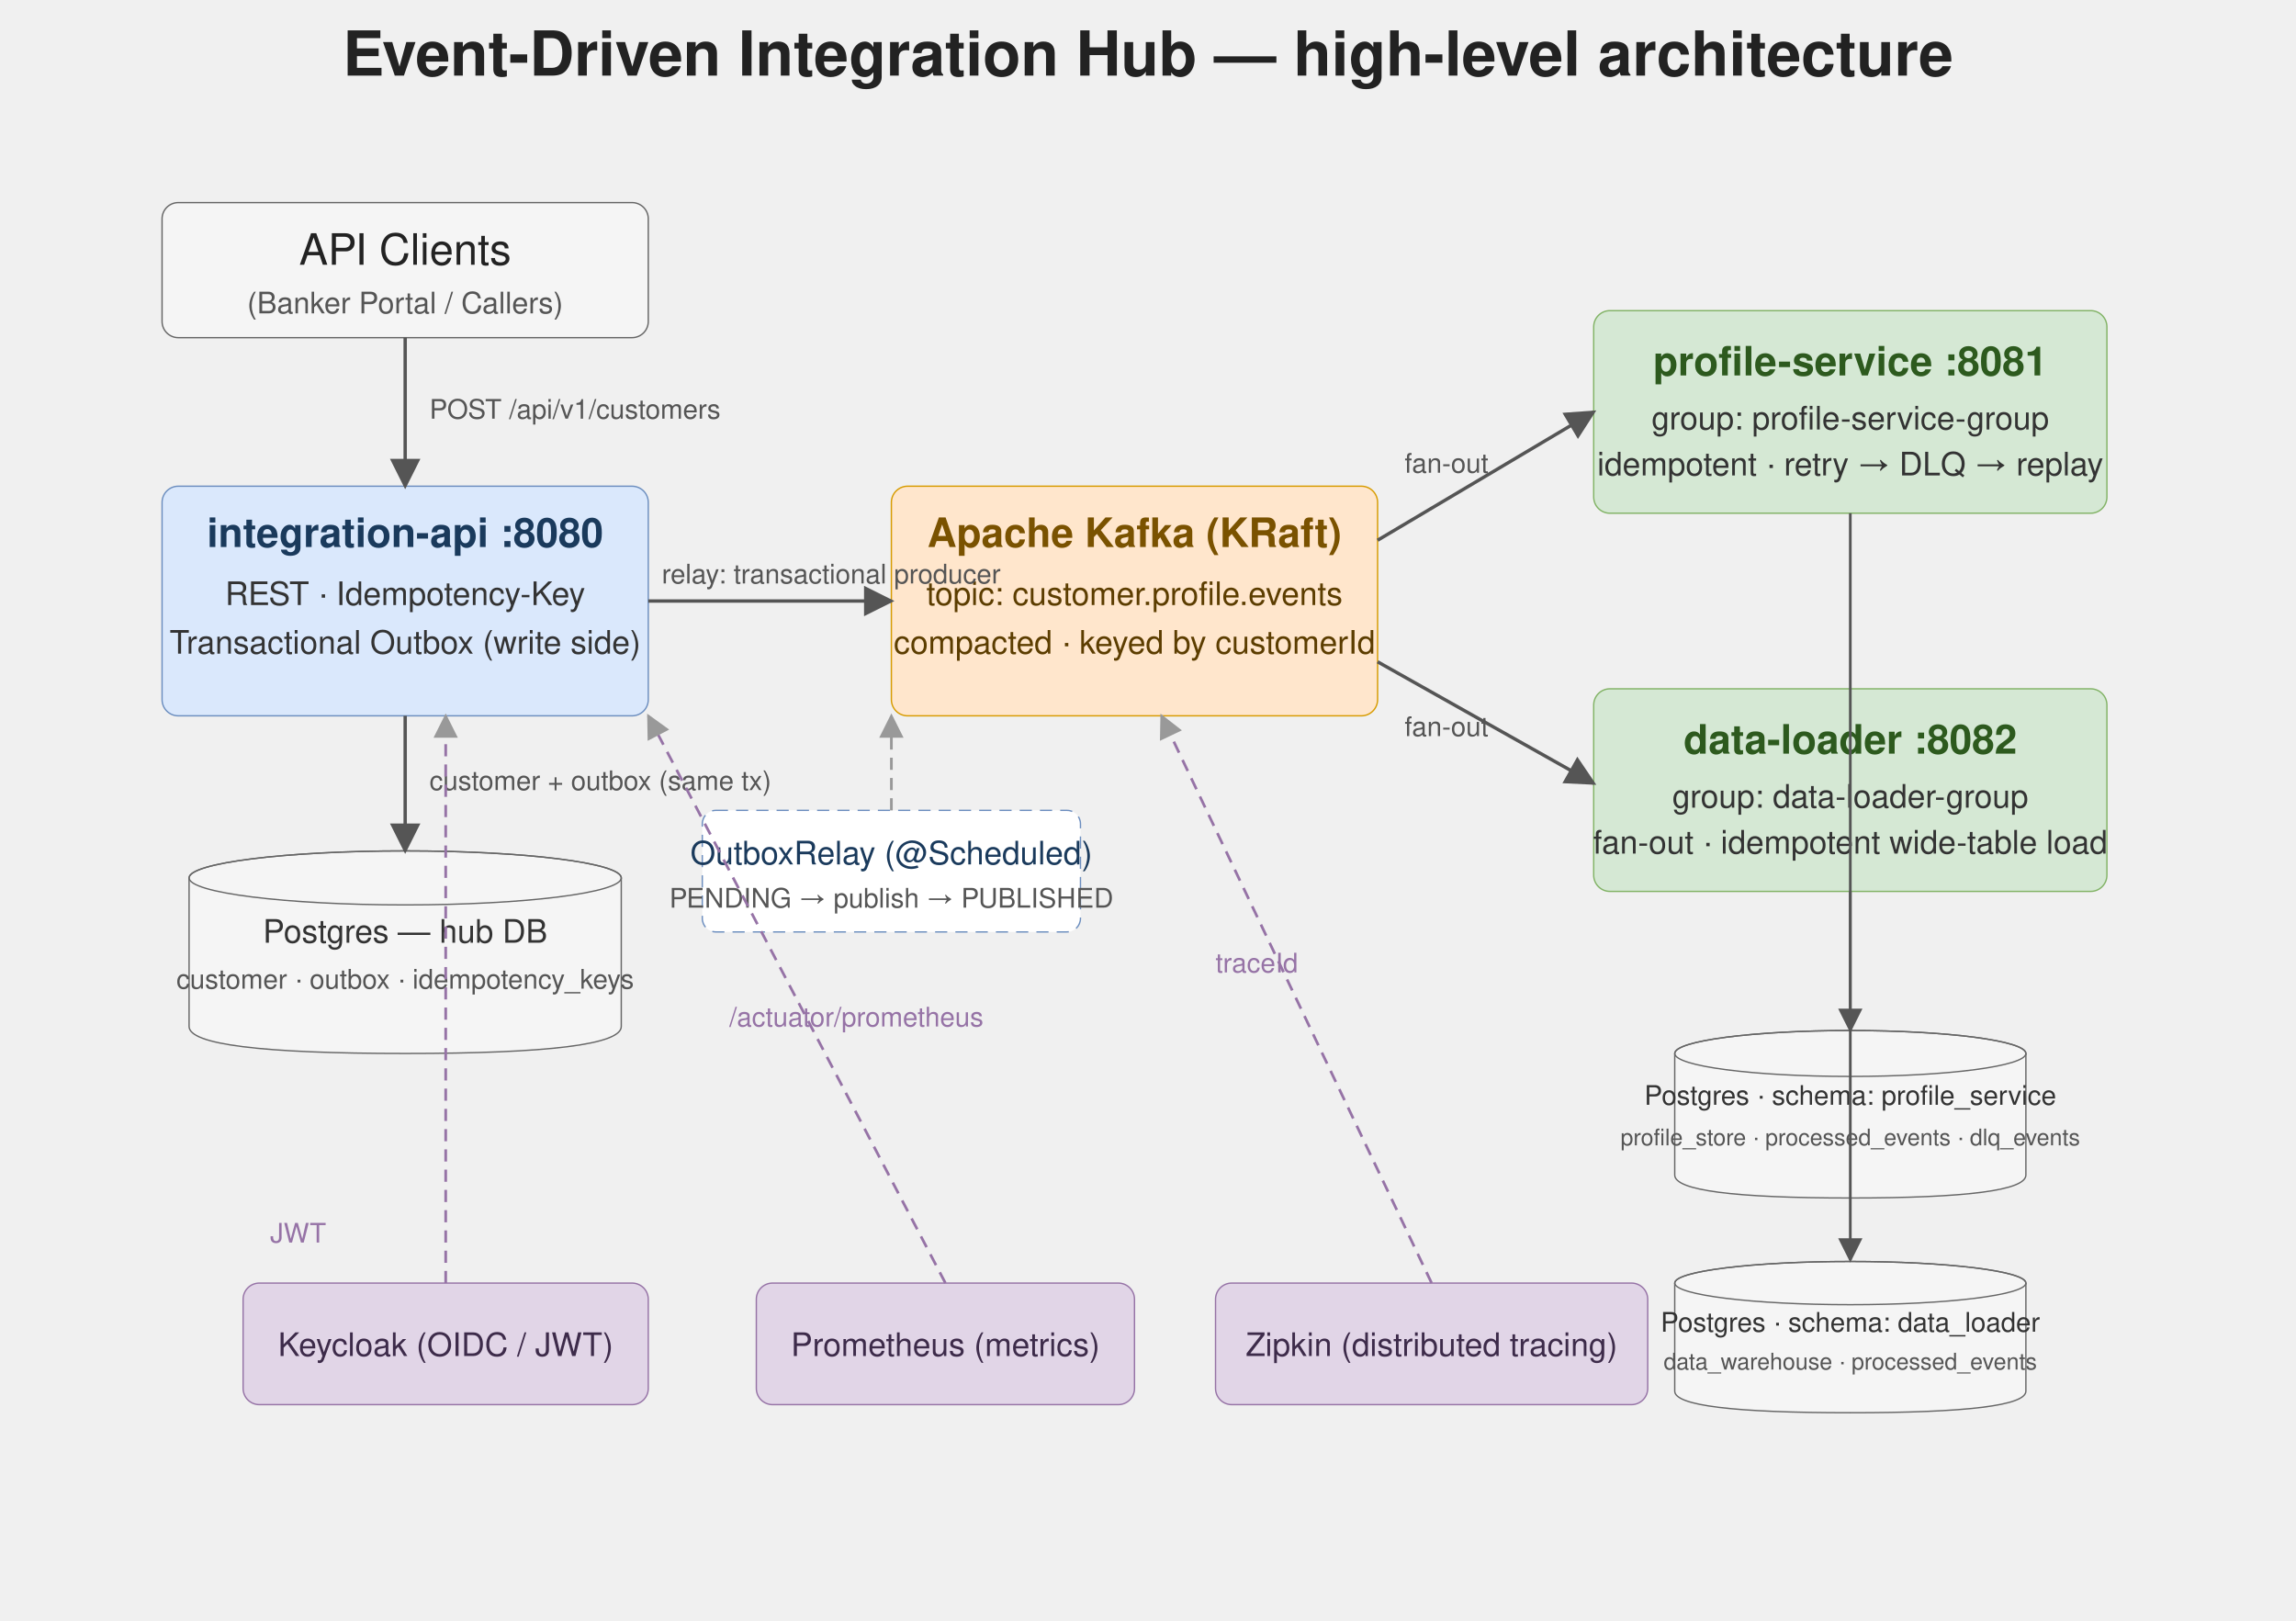
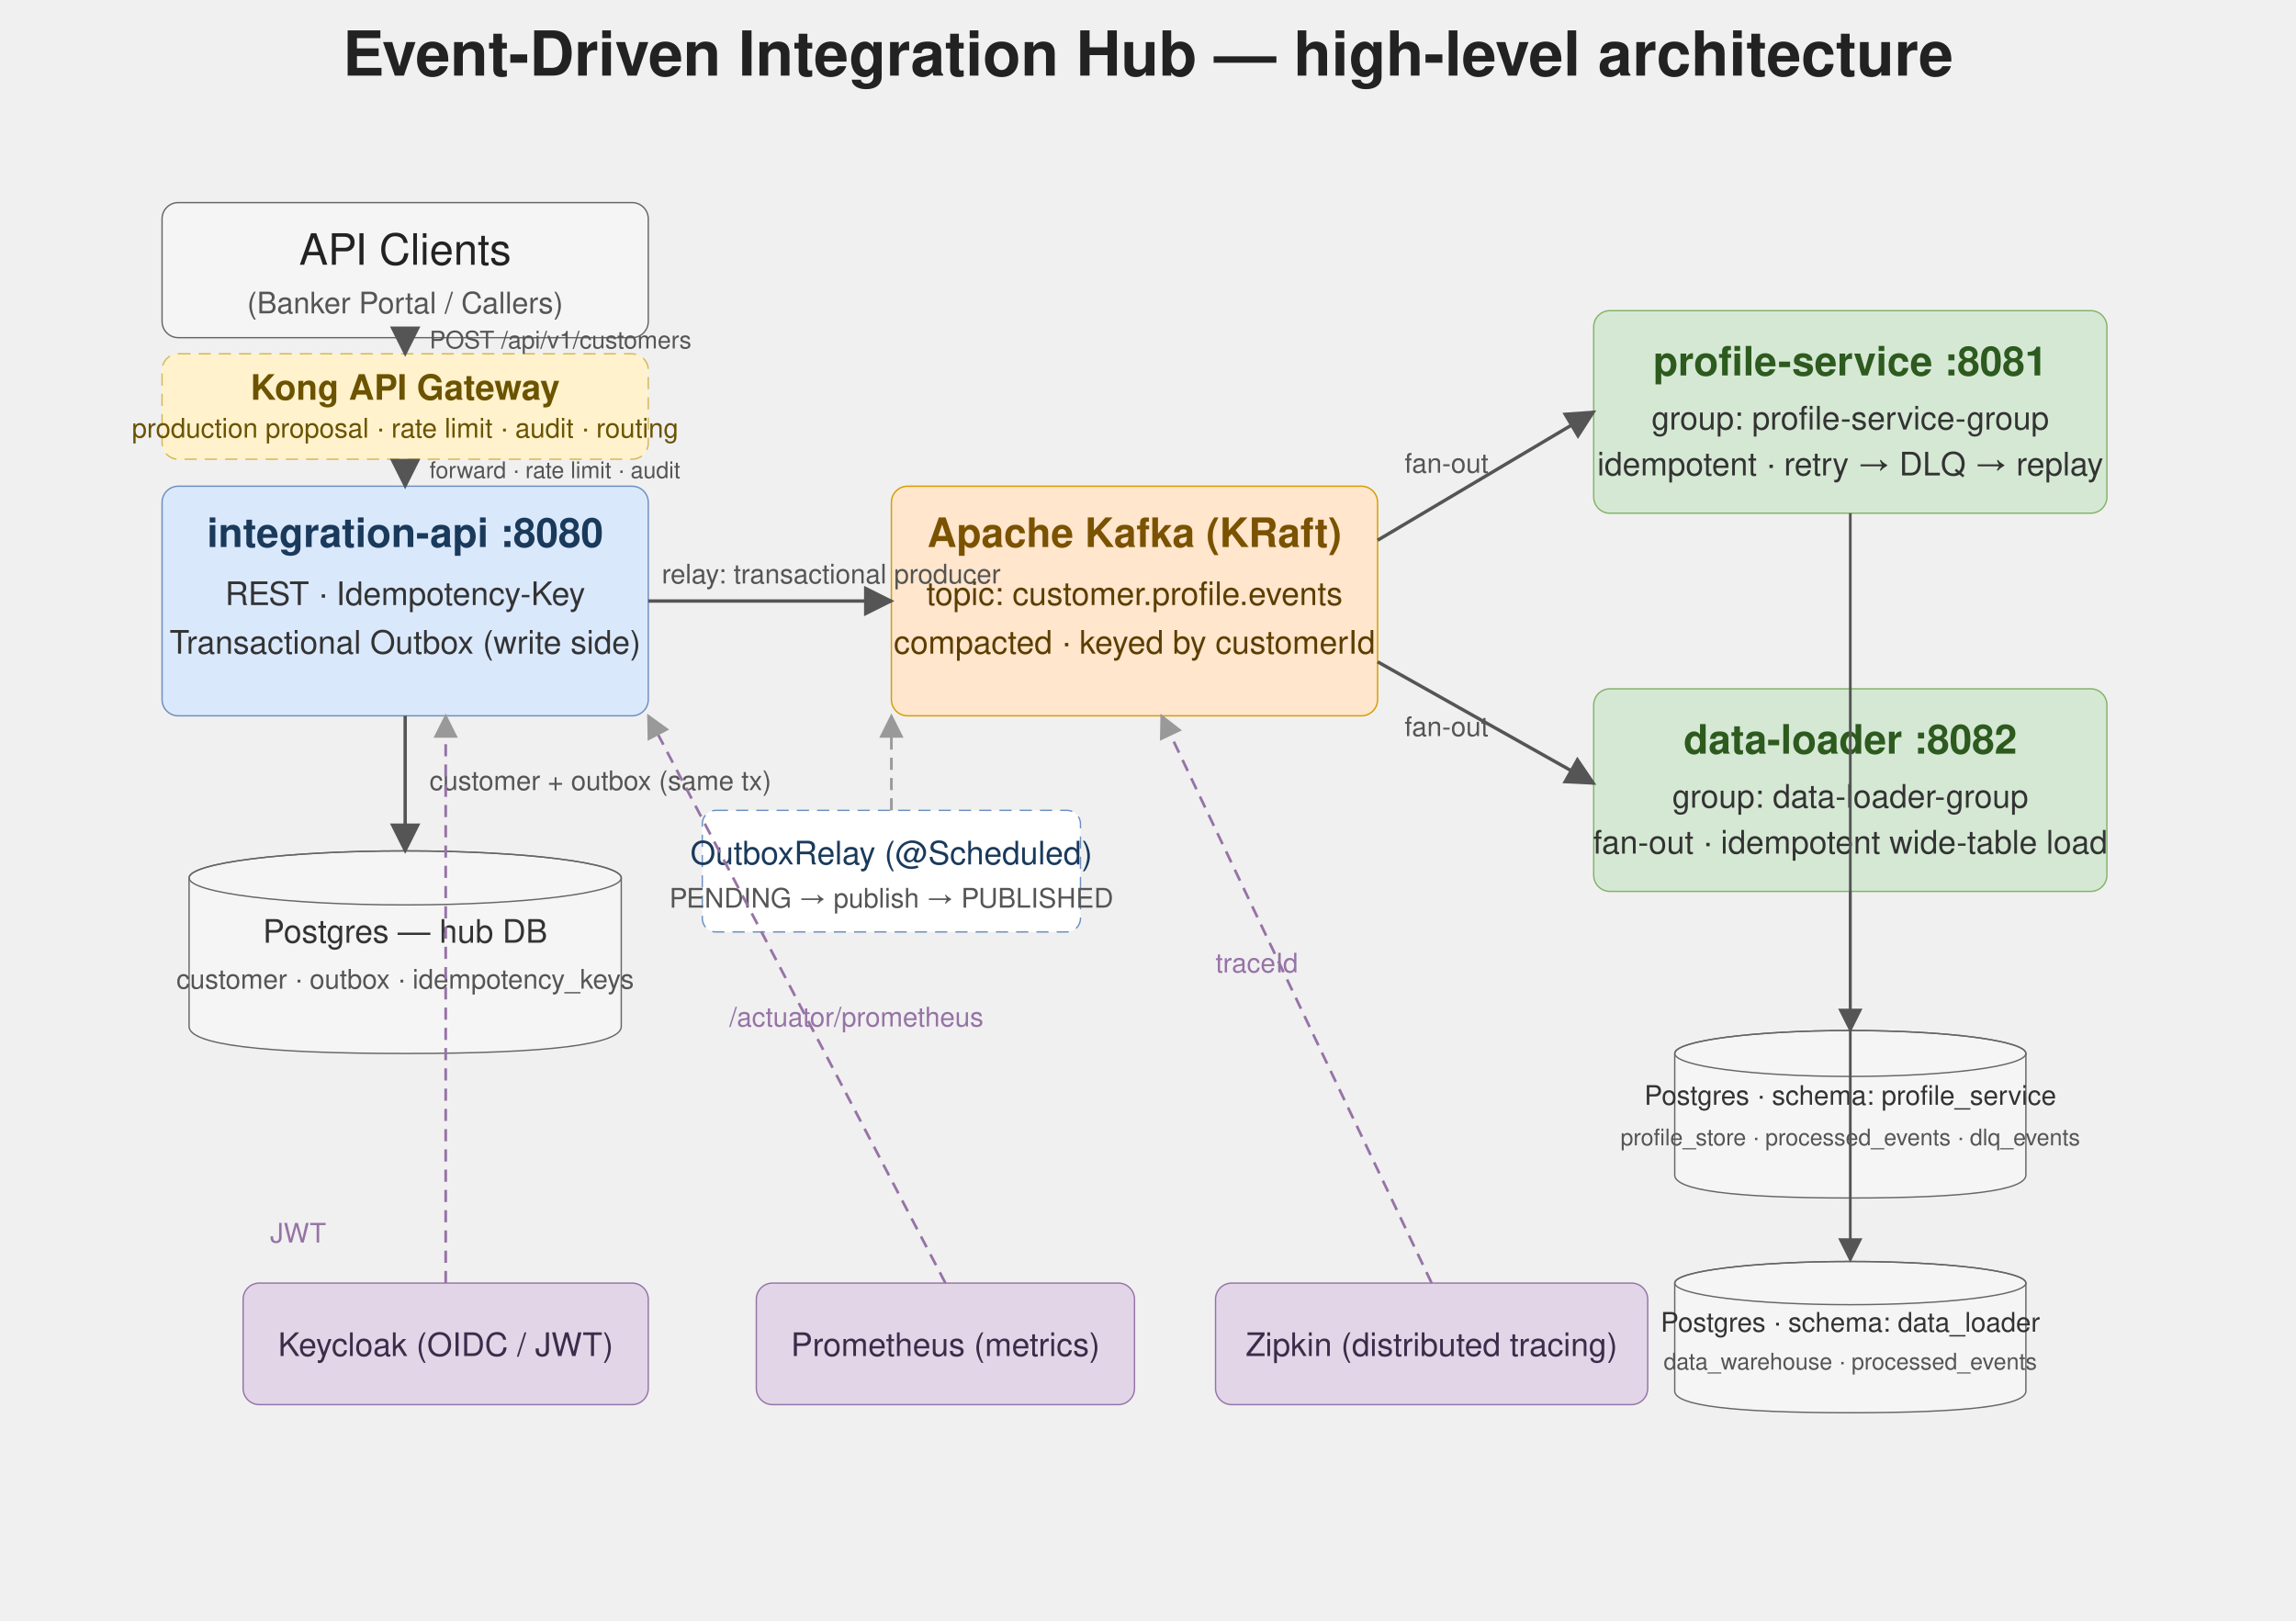
<svg xmlns="http://www.w3.org/2000/svg" viewBox="0 0 1700 1200" font-family="Segoe UI, Helvetica, Arial, sans-serif">
  <defs>
    <marker id="arrow" viewBox="0 0 10 10" refX="9" refY="5" markerWidth="9" markerHeight="9" orient="auto-start-reverse">
      <path d="M0,0 L10,5 L0,10 z" fill="#555" />
    </marker>
    <marker id="arrowDash" viewBox="0 0 10 10" refX="9" refY="5" markerWidth="9" markerHeight="9" orient="auto-start-reverse">
      <path d="M0,0 L10,5 L0,10 z" fill="#999" />
    </marker>
  </defs>
  <text x="850" y="56" text-anchor="middle" font-size="46" font-weight="bold" fill="#222">Event-Driven Integration Hub — high-level architecture</text>
  <rect x="120" y="150" width="360" height="100" rx="12" fill="#f5f5f5" stroke="#666" />
  <text x="300" y="196" text-anchor="middle" font-size="32" fill="#222">API Clients</text>
  <text x="300" y="232" text-anchor="middle" font-size="22" fill="#555">(Banker Portal / Callers)</text>
+   <rect x="120" y="262" width="360" height="78" rx="12" fill="#fff2cc" stroke="#d6b656" stroke-dasharray="9,6" />
+   <text x="300" y="296" text-anchor="middle" font-size="26" font-weight="bold" fill="#6b5300">Kong API Gateway</text>
+   <text x="300" y="324" text-anchor="middle" font-size="20" fill="#6b5300">production proposal · rate limit · audit · routing</text>
  <rect x="120" y="360" width="360" height="170" rx="12" fill="#dae8fc" stroke="#6c8ebf" />
  <text x="300" y="405" text-anchor="middle" font-size="30" font-weight="bold" fill="#1a3a5c">integration-api :8080</text>
  <text x="300" y="448" text-anchor="middle" font-size="24" fill="#333">REST · Idempotency-Key</text>
  <text x="300" y="484" text-anchor="middle" font-size="24" fill="#333">Transactional Outbox (write side)</text>
  <g>
    <ellipse cx="300" cy="650" rx="160" ry="20" fill="#f5f5f5" stroke="#666" />
    <path d="M140,650 L140,760 Q140,780 300,780 Q460,780 460,760 L460,650" fill="#f5f5f5" stroke="#666" />
    <ellipse cx="300" cy="650" rx="160" ry="20" fill="none" stroke="#666" />
    <text x="300" y="698" text-anchor="middle" font-size="24" fill="#333">Postgres — hub DB</text>
    <text x="300" y="732" text-anchor="middle" font-size="20" fill="#555">customer · outbox · idempotency_keys</text>
  </g>
  <rect x="660" y="360" width="360" height="170" rx="12" fill="#ffe6cc" stroke="#d79b00" />
  <text x="840" y="405" text-anchor="middle" font-size="30" font-weight="bold" fill="#7a5200">Apache Kafka (KRaft)</text>
  <text x="840" y="448" text-anchor="middle" font-size="24" fill="#5c3d00">topic: customer.profile.events</text>
  <text x="840" y="484" text-anchor="middle" font-size="24" fill="#5c3d00">compacted · keyed by customerId</text>
  <rect x="520" y="600" width="280" height="90" rx="10" fill="#ffffff" stroke="#6c8ebf" stroke-dasharray="9,6" />
  <text x="660" y="640" text-anchor="middle" font-size="24" fill="#1a3a5c">OutboxRelay (@Scheduled)</text>
  <text x="660" y="672" text-anchor="middle" font-size="20" fill="#555">PENDING → publish → PUBLISHED</text>
  <rect x="1180" y="230" width="380" height="150" rx="12" fill="#d5e8d4" stroke="#82b366" />
  <text x="1370" y="278" text-anchor="middle" font-size="30" font-weight="bold" fill="#2d5a1e">profile-service :8081</text>
  <text x="1370" y="318" text-anchor="middle" font-size="24" fill="#333">group: profile-service-group</text>
  <text x="1370" y="352" text-anchor="middle" font-size="24" fill="#333">idempotent · retry → DLQ → replay</text>
  <rect x="1180" y="510" width="380" height="150" rx="12" fill="#d5e8d4" stroke="#82b366" />
  <text x="1370" y="558" text-anchor="middle" font-size="30" font-weight="bold" fill="#2d5a1e">data-loader :8082</text>
  <text x="1370" y="598" text-anchor="middle" font-size="24" fill="#333">group: data-loader-group</text>
  <text x="1370" y="632" text-anchor="middle" font-size="24" fill="#333">fan-out · idempotent wide-table load</text>
  <g>
    <ellipse cx="1370" cy="780" rx="130" ry="17" fill="#f5f5f5" stroke="#666" />
    <path d="M1240,780 L1240,870 Q1240,887 1370,887 Q1500,887 1500,870 L1500,780" fill="#f5f5f5" stroke="#666" />
    <ellipse cx="1370" cy="780" rx="130" ry="17" fill="none" stroke="#666" />
    <text x="1370" y="818" text-anchor="middle" font-size="20" fill="#333">Postgres · schema: profile_service</text>
    <text x="1370" y="848" text-anchor="middle" font-size="17" fill="#555">profile_store · processed_events · dlq_events</text>
  </g>
  <g>
    <ellipse cx="1370" cy="950" rx="130" ry="16" fill="#f5f5f5" stroke="#666" />
    <path d="M1240,950 L1240,1030 Q1240,1046 1370,1046 Q1500,1046 1500,1030 L1500,950" fill="#f5f5f5" stroke="#666" />
    <ellipse cx="1370" cy="950" rx="130" ry="16" fill="none" stroke="#666" />
    <text x="1370" y="986" text-anchor="middle" font-size="20" fill="#333">Postgres · schema: data_loader</text>
    <text x="1370" y="1014" text-anchor="middle" font-size="17" fill="#555">data_warehouse · processed_events</text>
  </g>
  <rect x="180" y="950" width="300" height="90" rx="12" fill="#e1d5e7" stroke="#9673a6" />
  <text x="330" y="1004" text-anchor="middle" font-size="24" fill="#3d2b4a">Keycloak (OIDC / JWT)</text>
  <rect x="560" y="950" width="280" height="90" rx="12" fill="#e1d5e7" stroke="#9673a6" />
  <text x="700" y="1004" text-anchor="middle" font-size="24" fill="#3d2b4a">Prometheus (metrics)</text>
  <rect x="900" y="950" width="320" height="90" rx="12" fill="#e1d5e7" stroke="#9673a6" />
  <text x="1060" y="1004" text-anchor="middle" font-size="24" fill="#3d2b4a">Zipkin (distributed tracing)</text>
-   <line x1="300" y1="250" x2="300" y2="360" stroke="#555" stroke-width="2.5" marker-end="url(#arrow)" />
-   <text x="318" y="310" font-size="20" fill="#555">POST /api/v1/customers</text>
+   <line x1="300" y1="250" x2="300" y2="262" stroke="#555" stroke-width="2.5" marker-end="url(#arrow)" />
+   <text x="318" y="258" font-size="18" fill="#555">POST /api/v1/customers</text>
+   <line x1="300" y1="340" x2="300" y2="360" stroke="#555" stroke-width="2.5" marker-end="url(#arrow)" />
+   <text x="318" y="354" font-size="17" fill="#555">forward · rate limit · audit</text>
  <line x1="300" y1="530" x2="300" y2="630" stroke="#555" stroke-width="2.5" marker-end="url(#arrow)" />
  <text x="318" y="585" font-size="20" fill="#555">customer + outbox (same tx)</text>
  <path d="M480,445 L660,445" stroke="#555" stroke-width="2.5" fill="none" marker-end="url(#arrow)" />
  <text x="490" y="432" font-size="20" fill="#555">relay: transactional producer</text>
  <path d="M660,600 L660,530" stroke="#999" stroke-width="2" stroke-dasharray="9,6" fill="none" marker-end="url(#arrowDash)" />
  <path d="M1020,400 L1180,305" stroke="#555" stroke-width="2.5" fill="none" marker-end="url(#arrow)" />
  <text x="1040" y="350" font-size="20" fill="#555">fan-out</text>
  <path d="M1020,490 L1180,580" stroke="#555" stroke-width="2.5" fill="none" marker-end="url(#arrow)" />
  <text x="1040" y="545" font-size="20" fill="#555">fan-out</text>
  <path d="M1370,380 L1370,763" stroke="#555" stroke-width="2" fill="none" marker-end="url(#arrow)" />
  <path d="M1370,660 L1370,933" stroke="#555" stroke-width="2" fill="none" marker-end="url(#arrow)" />
  <path d="M330,950 L330,530" stroke="#9673a6" stroke-width="2" stroke-dasharray="9,6" fill="none" marker-end="url(#arrowDash)" />
  <text x="200" y="920" font-size="20" fill="#9673a6">JWT</text>
  <path d="M700,950 L480,530" stroke="#9673a6" stroke-width="2" stroke-dasharray="9,6" fill="none" marker-end="url(#arrowDash)" />
  <text x="540" y="760" font-size="20" fill="#9673a6">/actuator/prometheus</text>
  <path d="M1060,950 L860,530" stroke="#9673a6" stroke-width="2" stroke-dasharray="9,6" fill="none" marker-end="url(#arrowDash)" />
  <text x="900" y="720" font-size="20" fill="#9673a6">traceId</text>
</svg>
